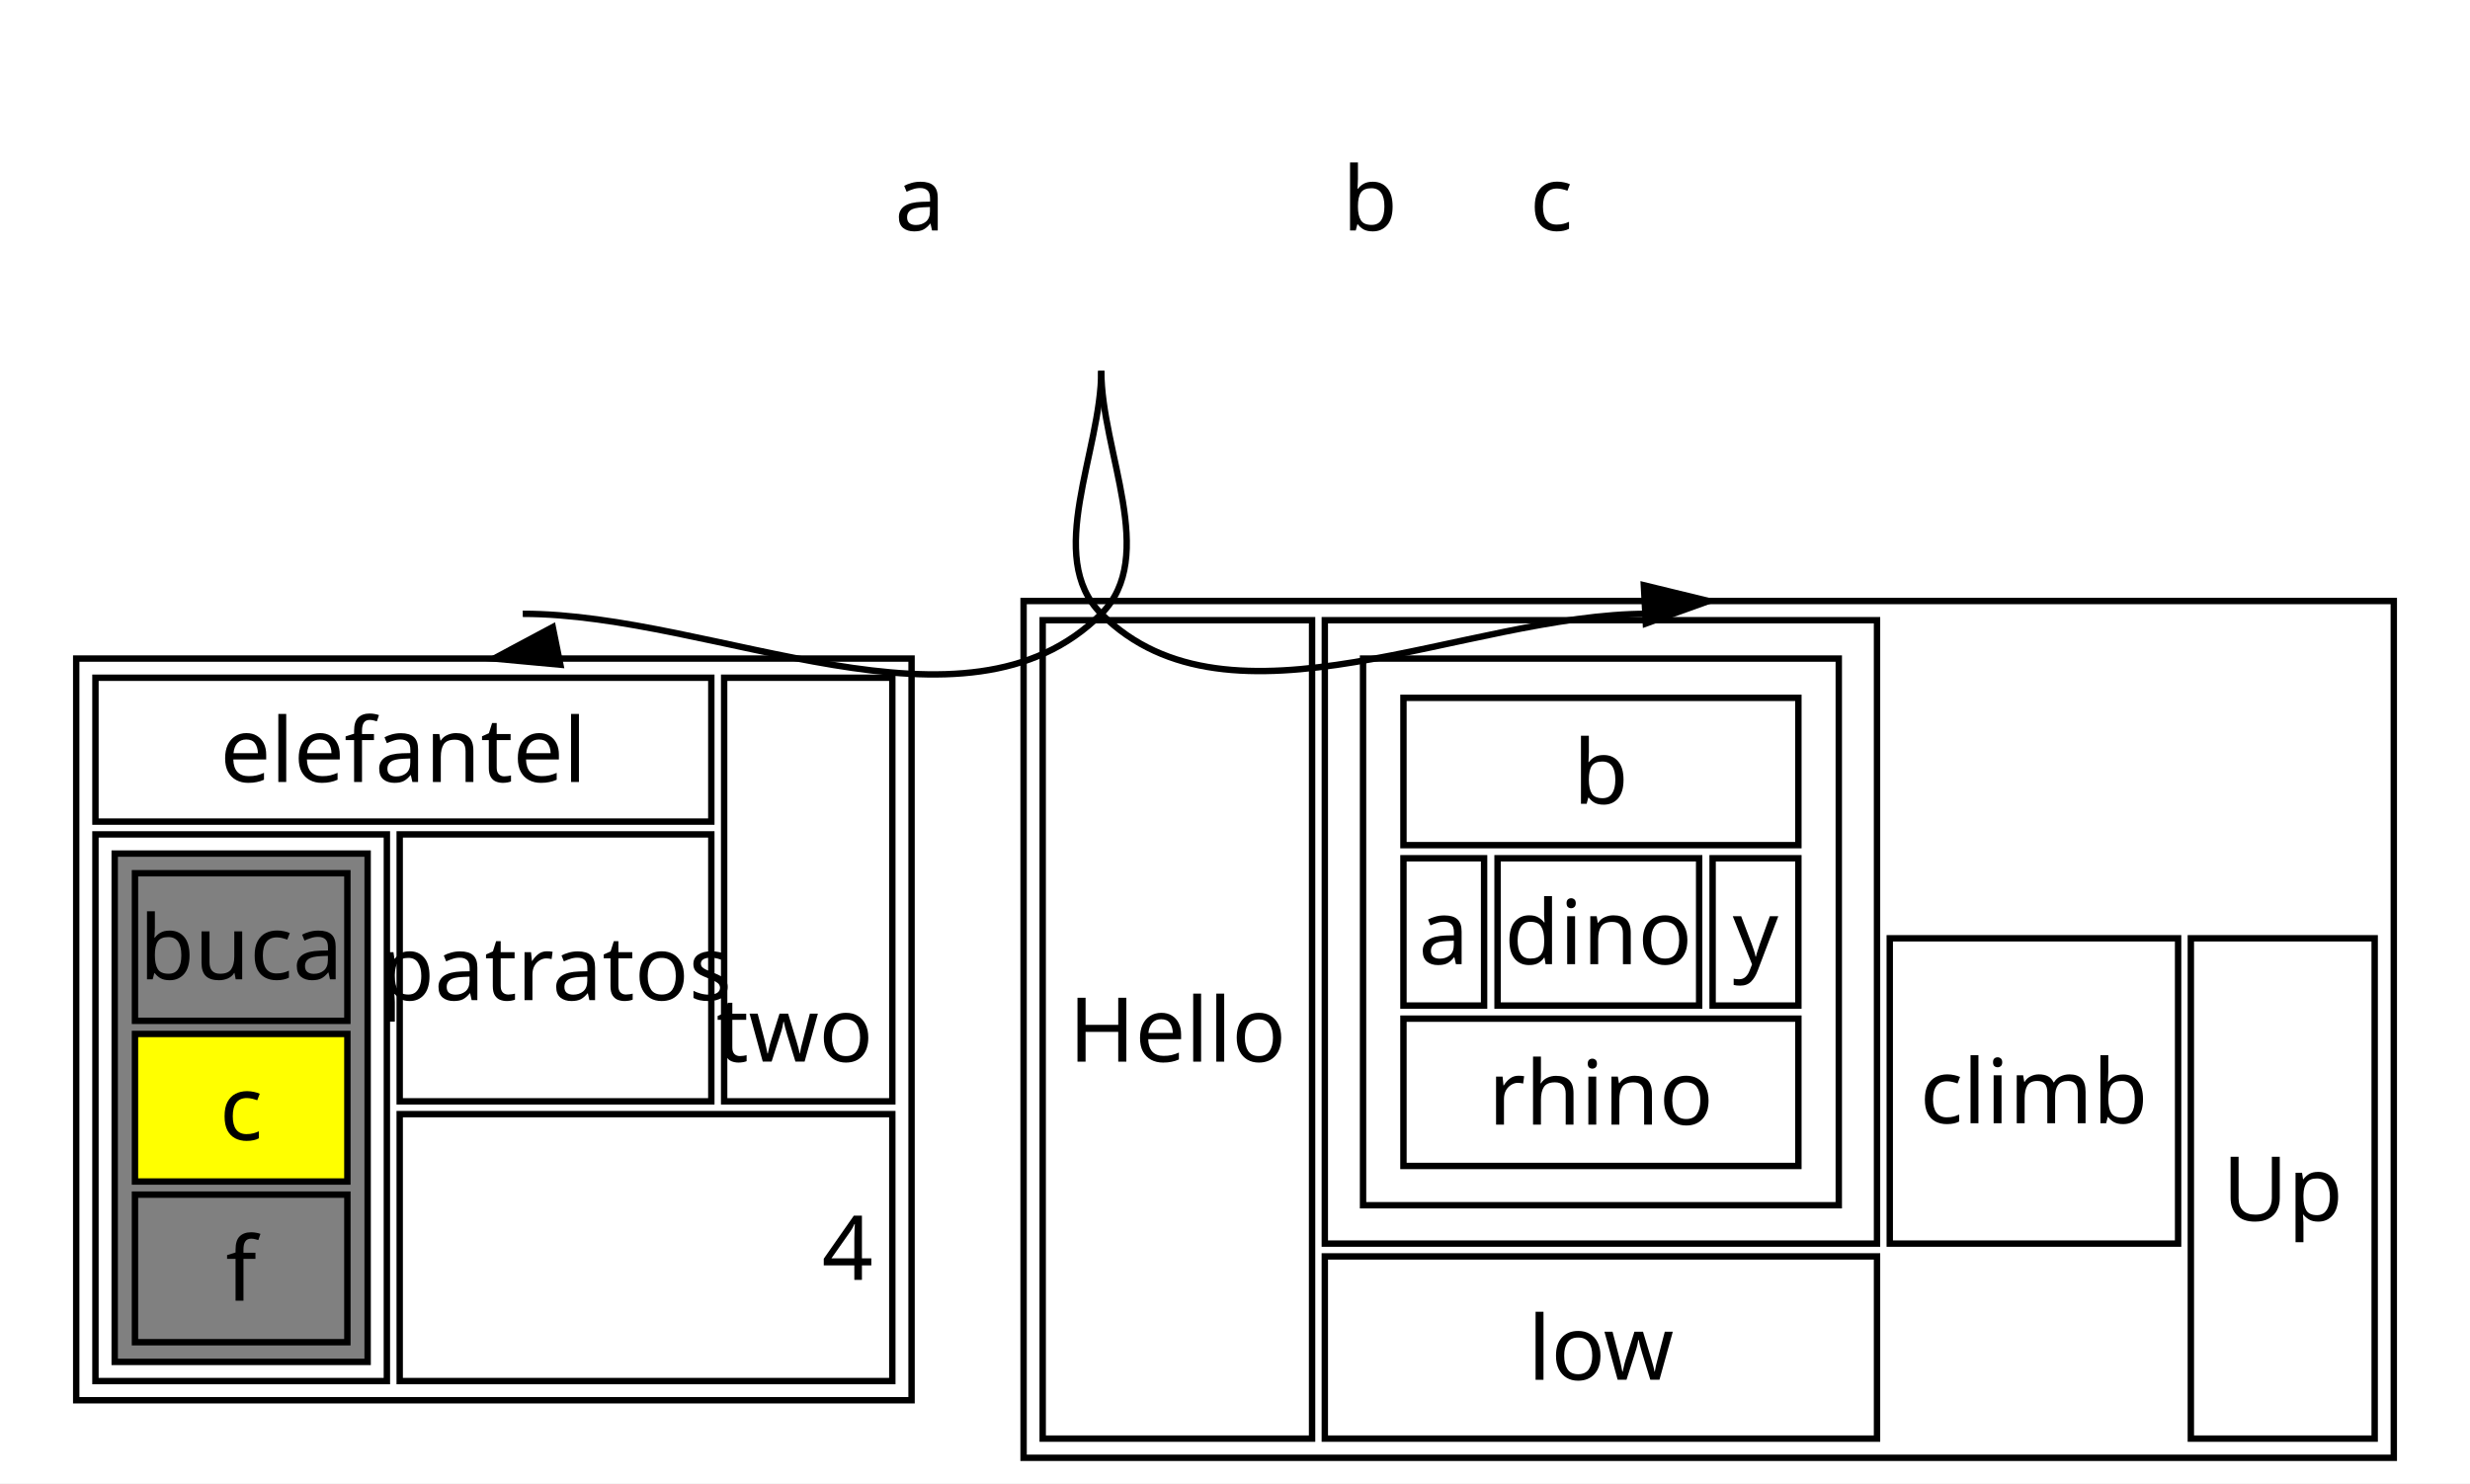
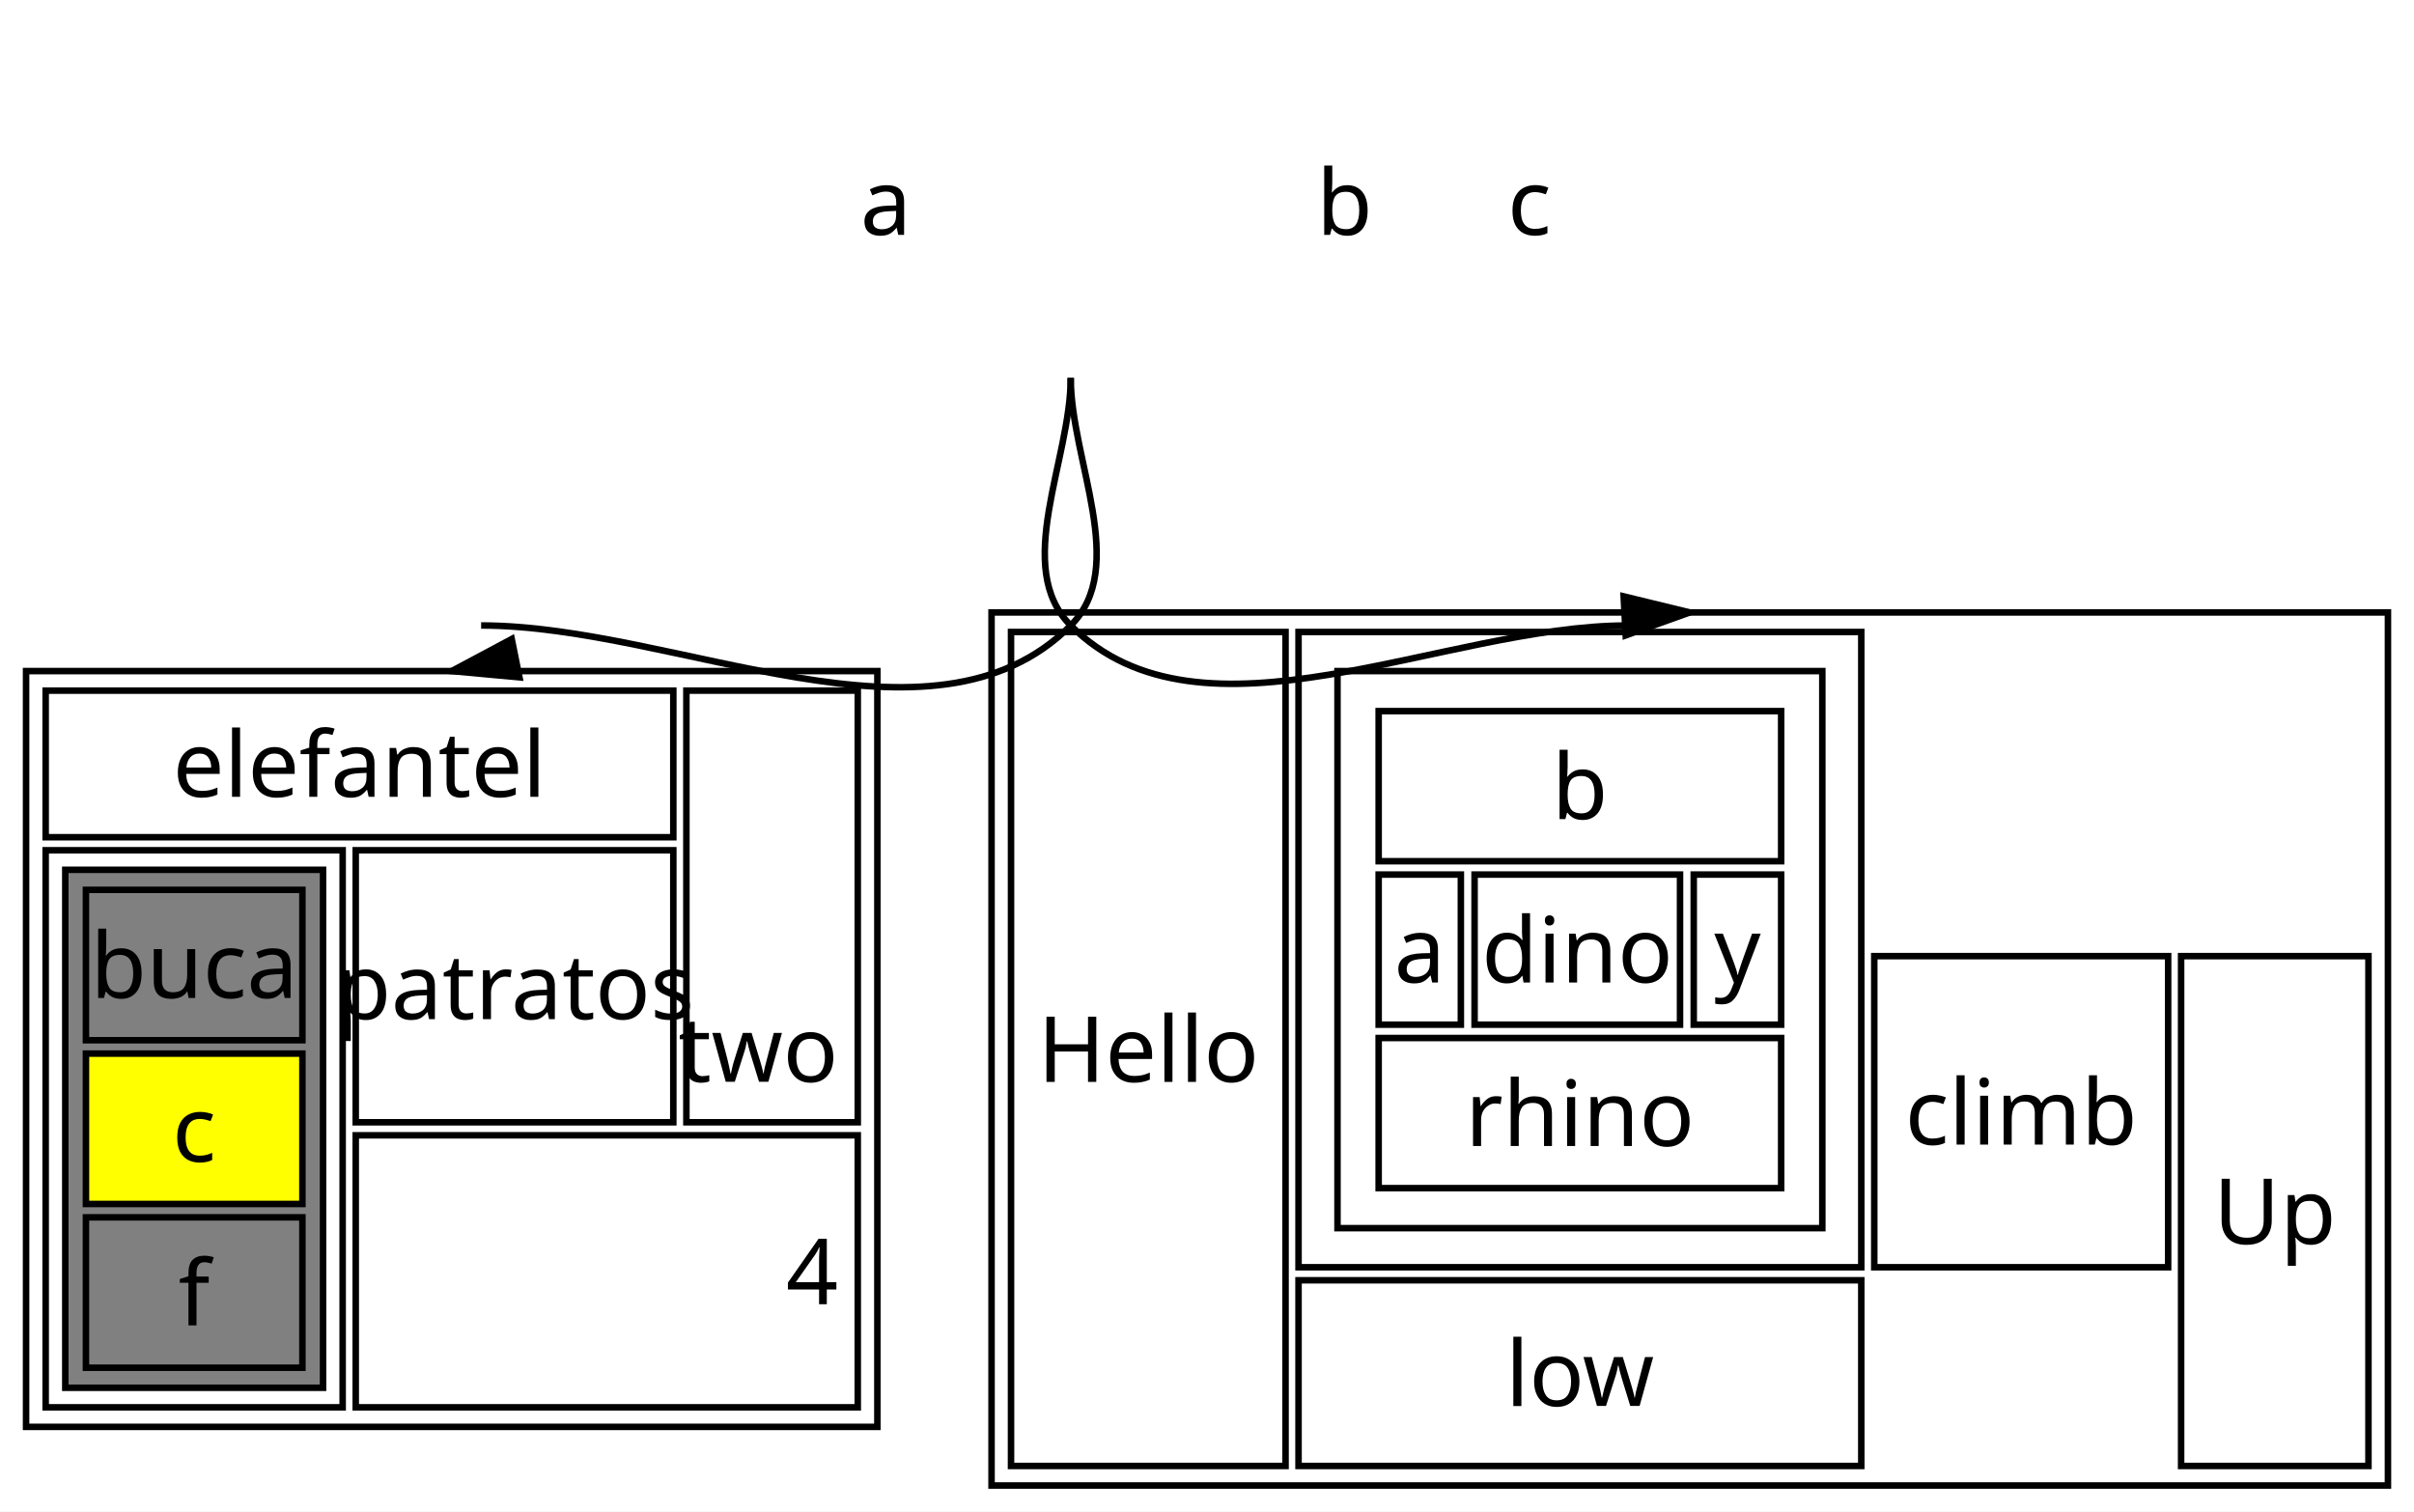
- <svg xmlns="http://www.w3.org/2000/svg" width="386.318pt" height="232.002pt" viewBox="0 0 386.318 232.002">
-   <rect x="0" y="0" width="386.318" height="232.002" fill="white" />
+ <svg xmlns="http://www.w3.org/2000/svg" width="370.478pt" height="232.002pt" viewBox="0 0 370.478 232.002">
+   <rect x="0" y="0" width="370.478" height="232.002" fill="white" />
  <g transform="translate(0 232.0016) scale(1 -1)">
-     <path d="M 172.245 174.002 C 172.245 161.335 163.289 144.958 172.245 136.001 C 192.395 115.852 229.237 136.001 257.732 136.001" fill="none" stroke="black" />
-     <polygon points="267.245,138.002 257.102,140.472 257.417,134.48" fill="black" stroke="black" />
-     <path d="M 172.245 174.002 C 172.245 161.335 181.202 144.958 172.245 136.001 C 150.918 114.673 111.921 136.001 81.759 136.001" fill="none" stroke="black" />
-     <polygon points="77.245,129.002 87.641,128.04 86.454,133.921" fill="black" stroke="black" />
-     <text x="143.877" y="-195.952" transform="scale(1 -1)" text-anchor="middle" font-family="Times-Roman" font-size="14" fill="black" textLength="5.979" lengthAdjust="spacing">a</text>
-     <text x="214.269" y="-195.952" transform="scale(1 -1)" text-anchor="middle" font-family="Times-Roman" font-size="14" fill="black" textLength="6.74" lengthAdjust="spacing">b</text>
-     <text x="242.638" y="-195.952" transform="scale(1 -1)" text-anchor="middle" font-family="Times-Roman" font-size="14" fill="black" textLength="5.979" lengthAdjust="spacing">c</text>
-     <rect x="11.92" y="13" width="130.651" height="116.002" fill="none" stroke="black" />
-     <rect x="14.929" y="103.501" width="96.324" height="22.5" fill="none" stroke="black" />
-     <text x="63.091" y="-109.702" transform="scale(1 -1)" text-anchor="middle" font-family="Times-Roman" font-size="14" fill="black" textLength="46.296" lengthAdjust="spacing">elefantel</text>
-     <rect x="113.26" y="59.751" width="26.302" height="66.251" fill="none" stroke="black" />
-     <text x="136.552" y="-65.951" transform="scale(1 -1)" text-anchor="end" font-family="Times-Roman" font-size="14" fill="black" textLength="20.22" lengthAdjust="spacing">two</text>
-     <rect x="14.929" y="16" width="45.58" height="85.501" fill="none" stroke="black" />
-     <rect x="17.939" y="19" width="39.561" height="79.501" fill="grey" stroke="none" />
-     <rect x="17.939" y="19" width="39.561" height="79.501" fill="none" stroke="black" />
-     <rect x="21.109" y="72.343" width="33.221" height="23.081" fill="none" stroke="black" />
-     <text x="37.719" y="-78.833" transform="scale(1 -1)" text-anchor="middle" font-family="Times-Roman" font-size="14" fill="black" textLength="25.437" lengthAdjust="spacing">buca</text>
-     <rect x="21.109" y="47.21" width="33.221" height="23.081" fill="yellow" stroke="none" />
-     <rect x="21.109" y="47.21" width="33.221" height="23.081" fill="none" stroke="black" />
-     <text x="37.719" y="-53.701" transform="scale(1 -1)" text-anchor="middle" font-family="Times-Roman" font-size="14" fill="black" textLength="5.979" lengthAdjust="spacing">c</text>
-     <rect x="21.109" y="22.077" width="33.221" height="23.081" fill="none" stroke="black" />
-     <text x="37.719" y="-28.568" transform="scale(1 -1)" text-anchor="middle" font-family="Times-Roman" font-size="14" fill="black" textLength="4.471" lengthAdjust="spacing">f</text>
-     <rect x="62.515" y="59.751" width="48.738" height="41.751" fill="none" stroke="black" />
-     <text x="86.884" y="-75.576" transform="scale(1 -1)" text-anchor="middle" font-family="Times-Roman" font-size="14" fill="black" textLength="42.586" lengthAdjust="spacing">patratos</text>
-     <rect x="62.515" y="16" width="77.046" height="41.751" fill="none" stroke="black" />
-     <text x="136.552" y="-31.825" transform="scale(1 -1)" text-anchor="end" font-family="Times-Roman" font-size="14" fill="black" textLength="6.794" lengthAdjust="spacing">4</text>
-     <rect x="160.093" y="4" width="214.306" height="134.002" fill="none" stroke="black" />
-     <rect x="163.082" y="7" width="42.131" height="128.002" fill="none" stroke="black" />
-     <text x="184.148" y="-65.951" transform="scale(1 -1)" text-anchor="middle" font-family="Times-Roman" font-size="14" fill="black" textLength="30.275" lengthAdjust="spacing">Hello</text>
-     <rect x="207.206" y="37.5" width="86.366" height="97.501" fill="none" stroke="black" />
-     <rect x="213.186" y="43.5" width="74.407" height="85.501" fill="none" stroke="black" />
-     <rect x="219.504" y="99.819" width="61.771" height="23.039" fill="none" stroke="black" />
-     <text x="250.389" y="-106.288" transform="scale(1 -1)" text-anchor="middle" font-family="Times-Roman" font-size="14" fill="black" textLength="6.74" lengthAdjust="spacing">b</text>
-     <rect x="219.504" y="74.731" width="12.614" height="23.039" fill="none" stroke="black" />
-     <text x="225.811" y="-81.201" transform="scale(1 -1)" text-anchor="middle" font-family="Times-Roman" font-size="14" fill="black" textLength="5.979" lengthAdjust="spacing">a</text>
-     <rect x="234.224" y="74.731" width="31.53" height="23.039" fill="none" stroke="black" />
-     <text x="249.988" y="-81.201" transform="scale(1 -1)" text-anchor="middle" font-family="Times-Roman" font-size="14" fill="black" textLength="23.943" lengthAdjust="spacing">dino</text>
-     <rect x="267.859" y="74.731" width="13.415" height="23.039" fill="none" stroke="black" />
-     <text x="274.567" y="-81.201" transform="scale(1 -1)" text-anchor="middle" font-family="Times-Roman" font-size="14" fill="black" textLength="6.74" lengthAdjust="spacing">y</text>
-     <rect x="219.504" y="49.644" width="61.771" height="23.039" fill="none" stroke="black" />
-     <text x="250.389" y="-56.114" transform="scale(1 -1)" text-anchor="middle" font-family="Times-Roman" font-size="14" fill="black" textLength="28.413" lengthAdjust="spacing">rhino</text>
-     <rect x="295.565" y="37.5" width="45.099" height="47.751" fill="none" stroke="black" />
-     <text x="318.115" y="-56.326" transform="scale(1 -1)" text-anchor="middle" font-family="Times-Roman" font-size="14" fill="black" textLength="31.253" lengthAdjust="spacing">climb</text>
-     <rect x="342.657" y="7" width="28.751" height="78.251" fill="none" stroke="black" />
-     <text x="357.033" y="-41.076" transform="scale(1 -1)" text-anchor="middle" font-family="Times-Roman" font-size="14" fill="black" textLength="16.85" lengthAdjust="spacing">Up</text>
-     <rect x="207.206" y="7" width="86.366" height="28.5" fill="none" stroke="black" />
-     <text x="250.389" y="-16.2" transform="scale(1 -1)" text-anchor="middle" font-family="Times-Roman" font-size="14" fill="black" textLength="20.22" lengthAdjust="spacing">low</text>
+     <path d="M 164.325 174.002 C 164.325 161.335 155.369 144.958 164.325 136.001 C 184.475 115.852 221.317 136.001 249.812 136.001" fill="none" stroke="black" />
+     <polygon points="259.325,138.002 249.182,140.472 249.497,134.48" fill="black" stroke="black" />
+     <path d="M 164.325 174.002 C 164.325 161.335 173.282 144.958 164.325 136.001 C 142.998 114.673 104.001 136.001 73.839 136.001" fill="none" stroke="black" />
+     <polygon points="69.325,129.002 79.721,128.04 78.534,133.921" fill="black" stroke="black" />
+     <text x="135.957" y="-195.952" transform="scale(1 -1)" text-anchor="middle" font-family="Times-Roman" font-size="14" fill="black" textLength="5.979" lengthAdjust="spacing">a</text>
+     <text x="206.349" y="-195.952" transform="scale(1 -1)" text-anchor="middle" font-family="Times-Roman" font-size="14" fill="black" textLength="6.74" lengthAdjust="spacing">b</text>
+     <text x="234.718" y="-195.952" transform="scale(1 -1)" text-anchor="middle" font-family="Times-Roman" font-size="14" fill="black" textLength="5.979" lengthAdjust="spacing">c</text>
+     <rect x="4" y="13" width="130.651" height="116.002" fill="none" stroke="black" />
+     <rect x="7.009" y="103.501" width="96.324" height="22.5" fill="none" stroke="black" />
+     <text x="55.171" y="-109.702" transform="scale(1 -1)" text-anchor="middle" font-family="Times-Roman" font-size="14" fill="black" textLength="46.296" lengthAdjust="spacing">elefantel</text>
+     <rect x="105.34" y="59.751" width="26.302" height="66.251" fill="none" stroke="black" />
+     <text x="128.632" y="-65.951" transform="scale(1 -1)" text-anchor="end" font-family="Times-Roman" font-size="14" fill="black" textLength="20.22" lengthAdjust="spacing">two</text>
+     <rect x="7.009" y="16" width="45.58" height="85.501" fill="none" stroke="black" />
+     <rect x="10.019" y="19" width="39.561" height="79.501" fill="grey" stroke="none" />
+     <rect x="10.019" y="19" width="39.561" height="79.501" fill="none" stroke="black" />
+     <rect x="13.189" y="72.343" width="33.221" height="23.081" fill="none" stroke="black" />
+     <text x="29.799" y="-78.833" transform="scale(1 -1)" text-anchor="middle" font-family="Times-Roman" font-size="14" fill="black" textLength="25.437" lengthAdjust="spacing">buca</text>
+     <rect x="13.189" y="47.21" width="33.221" height="23.081" fill="yellow" stroke="none" />
+     <rect x="13.189" y="47.21" width="33.221" height="23.081" fill="none" stroke="black" />
+     <text x="29.799" y="-53.701" transform="scale(1 -1)" text-anchor="middle" font-family="Times-Roman" font-size="14" fill="black" textLength="5.979" lengthAdjust="spacing">c</text>
+     <rect x="13.189" y="22.077" width="33.221" height="23.081" fill="none" stroke="black" />
+     <text x="29.799" y="-28.568" transform="scale(1 -1)" text-anchor="middle" font-family="Times-Roman" font-size="14" fill="black" textLength="4.471" lengthAdjust="spacing">f</text>
+     <rect x="54.595" y="59.751" width="48.738" height="41.751" fill="none" stroke="black" />
+     <text x="78.964" y="-75.576" transform="scale(1 -1)" text-anchor="middle" font-family="Times-Roman" font-size="14" fill="black" textLength="42.586" lengthAdjust="spacing">patratos</text>
+     <rect x="54.595" y="16" width="77.046" height="41.751" fill="none" stroke="black" />
+     <text x="128.632" y="-31.825" transform="scale(1 -1)" text-anchor="end" font-family="Times-Roman" font-size="14" fill="black" textLength="6.794" lengthAdjust="spacing">4</text>
+     <rect x="152.173" y="4" width="214.306" height="134.002" fill="none" stroke="black" />
+     <rect x="155.162" y="7" width="42.131" height="128.002" fill="none" stroke="black" />
+     <text x="176.228" y="-65.951" transform="scale(1 -1)" text-anchor="middle" font-family="Times-Roman" font-size="14" fill="black" textLength="30.275" lengthAdjust="spacing">Hello</text>
+     <rect x="199.286" y="37.5" width="86.366" height="97.501" fill="none" stroke="black" />
+     <rect x="205.266" y="43.5" width="74.407" height="85.501" fill="none" stroke="black" />
+     <rect x="211.584" y="99.819" width="61.771" height="23.039" fill="none" stroke="black" />
+     <text x="242.469" y="-106.288" transform="scale(1 -1)" text-anchor="middle" font-family="Times-Roman" font-size="14" fill="black" textLength="6.74" lengthAdjust="spacing">b</text>
+     <rect x="211.584" y="74.731" width="12.614" height="23.039" fill="none" stroke="black" />
+     <text x="217.891" y="-81.201" transform="scale(1 -1)" text-anchor="middle" font-family="Times-Roman" font-size="14" fill="black" textLength="5.979" lengthAdjust="spacing">a</text>
+     <rect x="226.304" y="74.731" width="31.53" height="23.039" fill="none" stroke="black" />
+     <text x="242.068" y="-81.201" transform="scale(1 -1)" text-anchor="middle" font-family="Times-Roman" font-size="14" fill="black" textLength="23.943" lengthAdjust="spacing">dino</text>
+     <rect x="259.939" y="74.731" width="13.415" height="23.039" fill="none" stroke="black" />
+     <text x="266.647" y="-81.201" transform="scale(1 -1)" text-anchor="middle" font-family="Times-Roman" font-size="14" fill="black" textLength="6.74" lengthAdjust="spacing">y</text>
+     <rect x="211.584" y="49.644" width="61.771" height="23.039" fill="none" stroke="black" />
+     <text x="242.469" y="-56.114" transform="scale(1 -1)" text-anchor="middle" font-family="Times-Roman" font-size="14" fill="black" textLength="28.413" lengthAdjust="spacing">rhino</text>
+     <rect x="287.645" y="37.5" width="45.099" height="47.751" fill="none" stroke="black" />
+     <text x="310.195" y="-56.326" transform="scale(1 -1)" text-anchor="middle" font-family="Times-Roman" font-size="14" fill="black" textLength="31.253" lengthAdjust="spacing">climb</text>
+     <rect x="334.737" y="7" width="28.751" height="78.251" fill="none" stroke="black" />
+     <text x="349.113" y="-41.076" transform="scale(1 -1)" text-anchor="middle" font-family="Times-Roman" font-size="14" fill="black" textLength="16.85" lengthAdjust="spacing">Up</text>
+     <rect x="199.286" y="7" width="86.366" height="28.5" fill="none" stroke="black" />
+     <text x="242.469" y="-16.2" transform="scale(1 -1)" text-anchor="middle" font-family="Times-Roman" font-size="14" fill="black" textLength="20.22" lengthAdjust="spacing">low</text>
  </g>
</svg>
